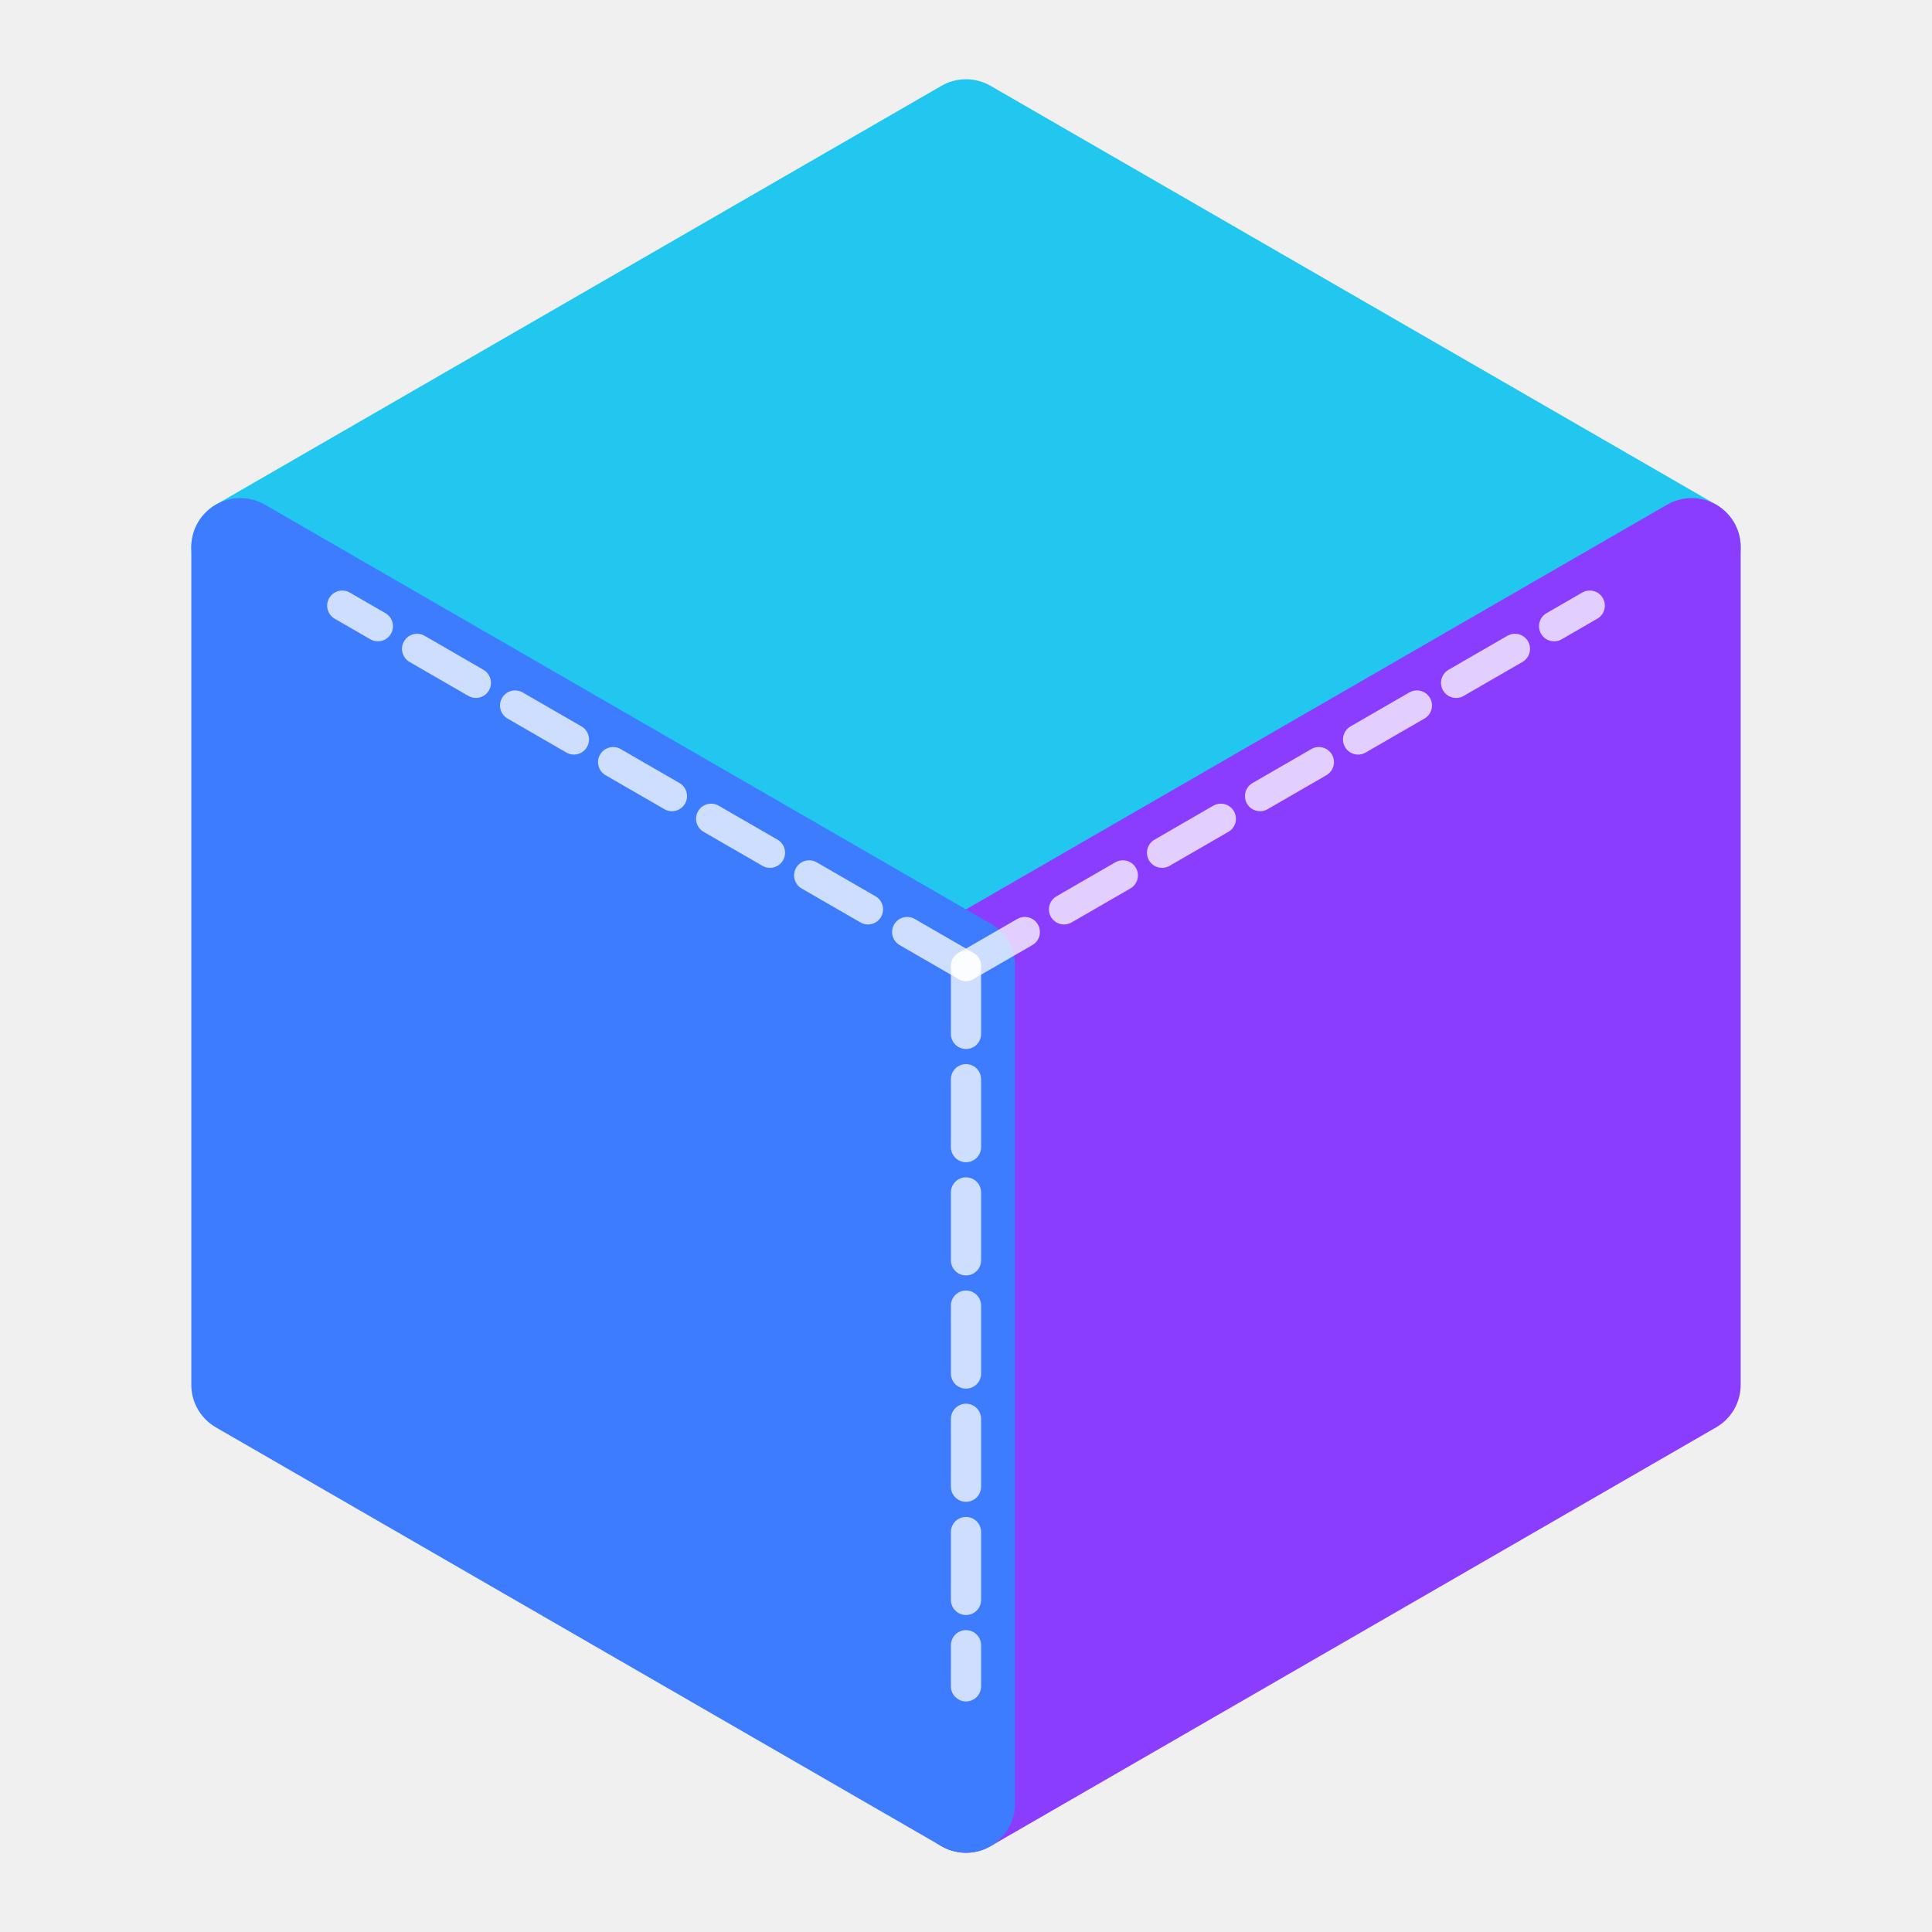
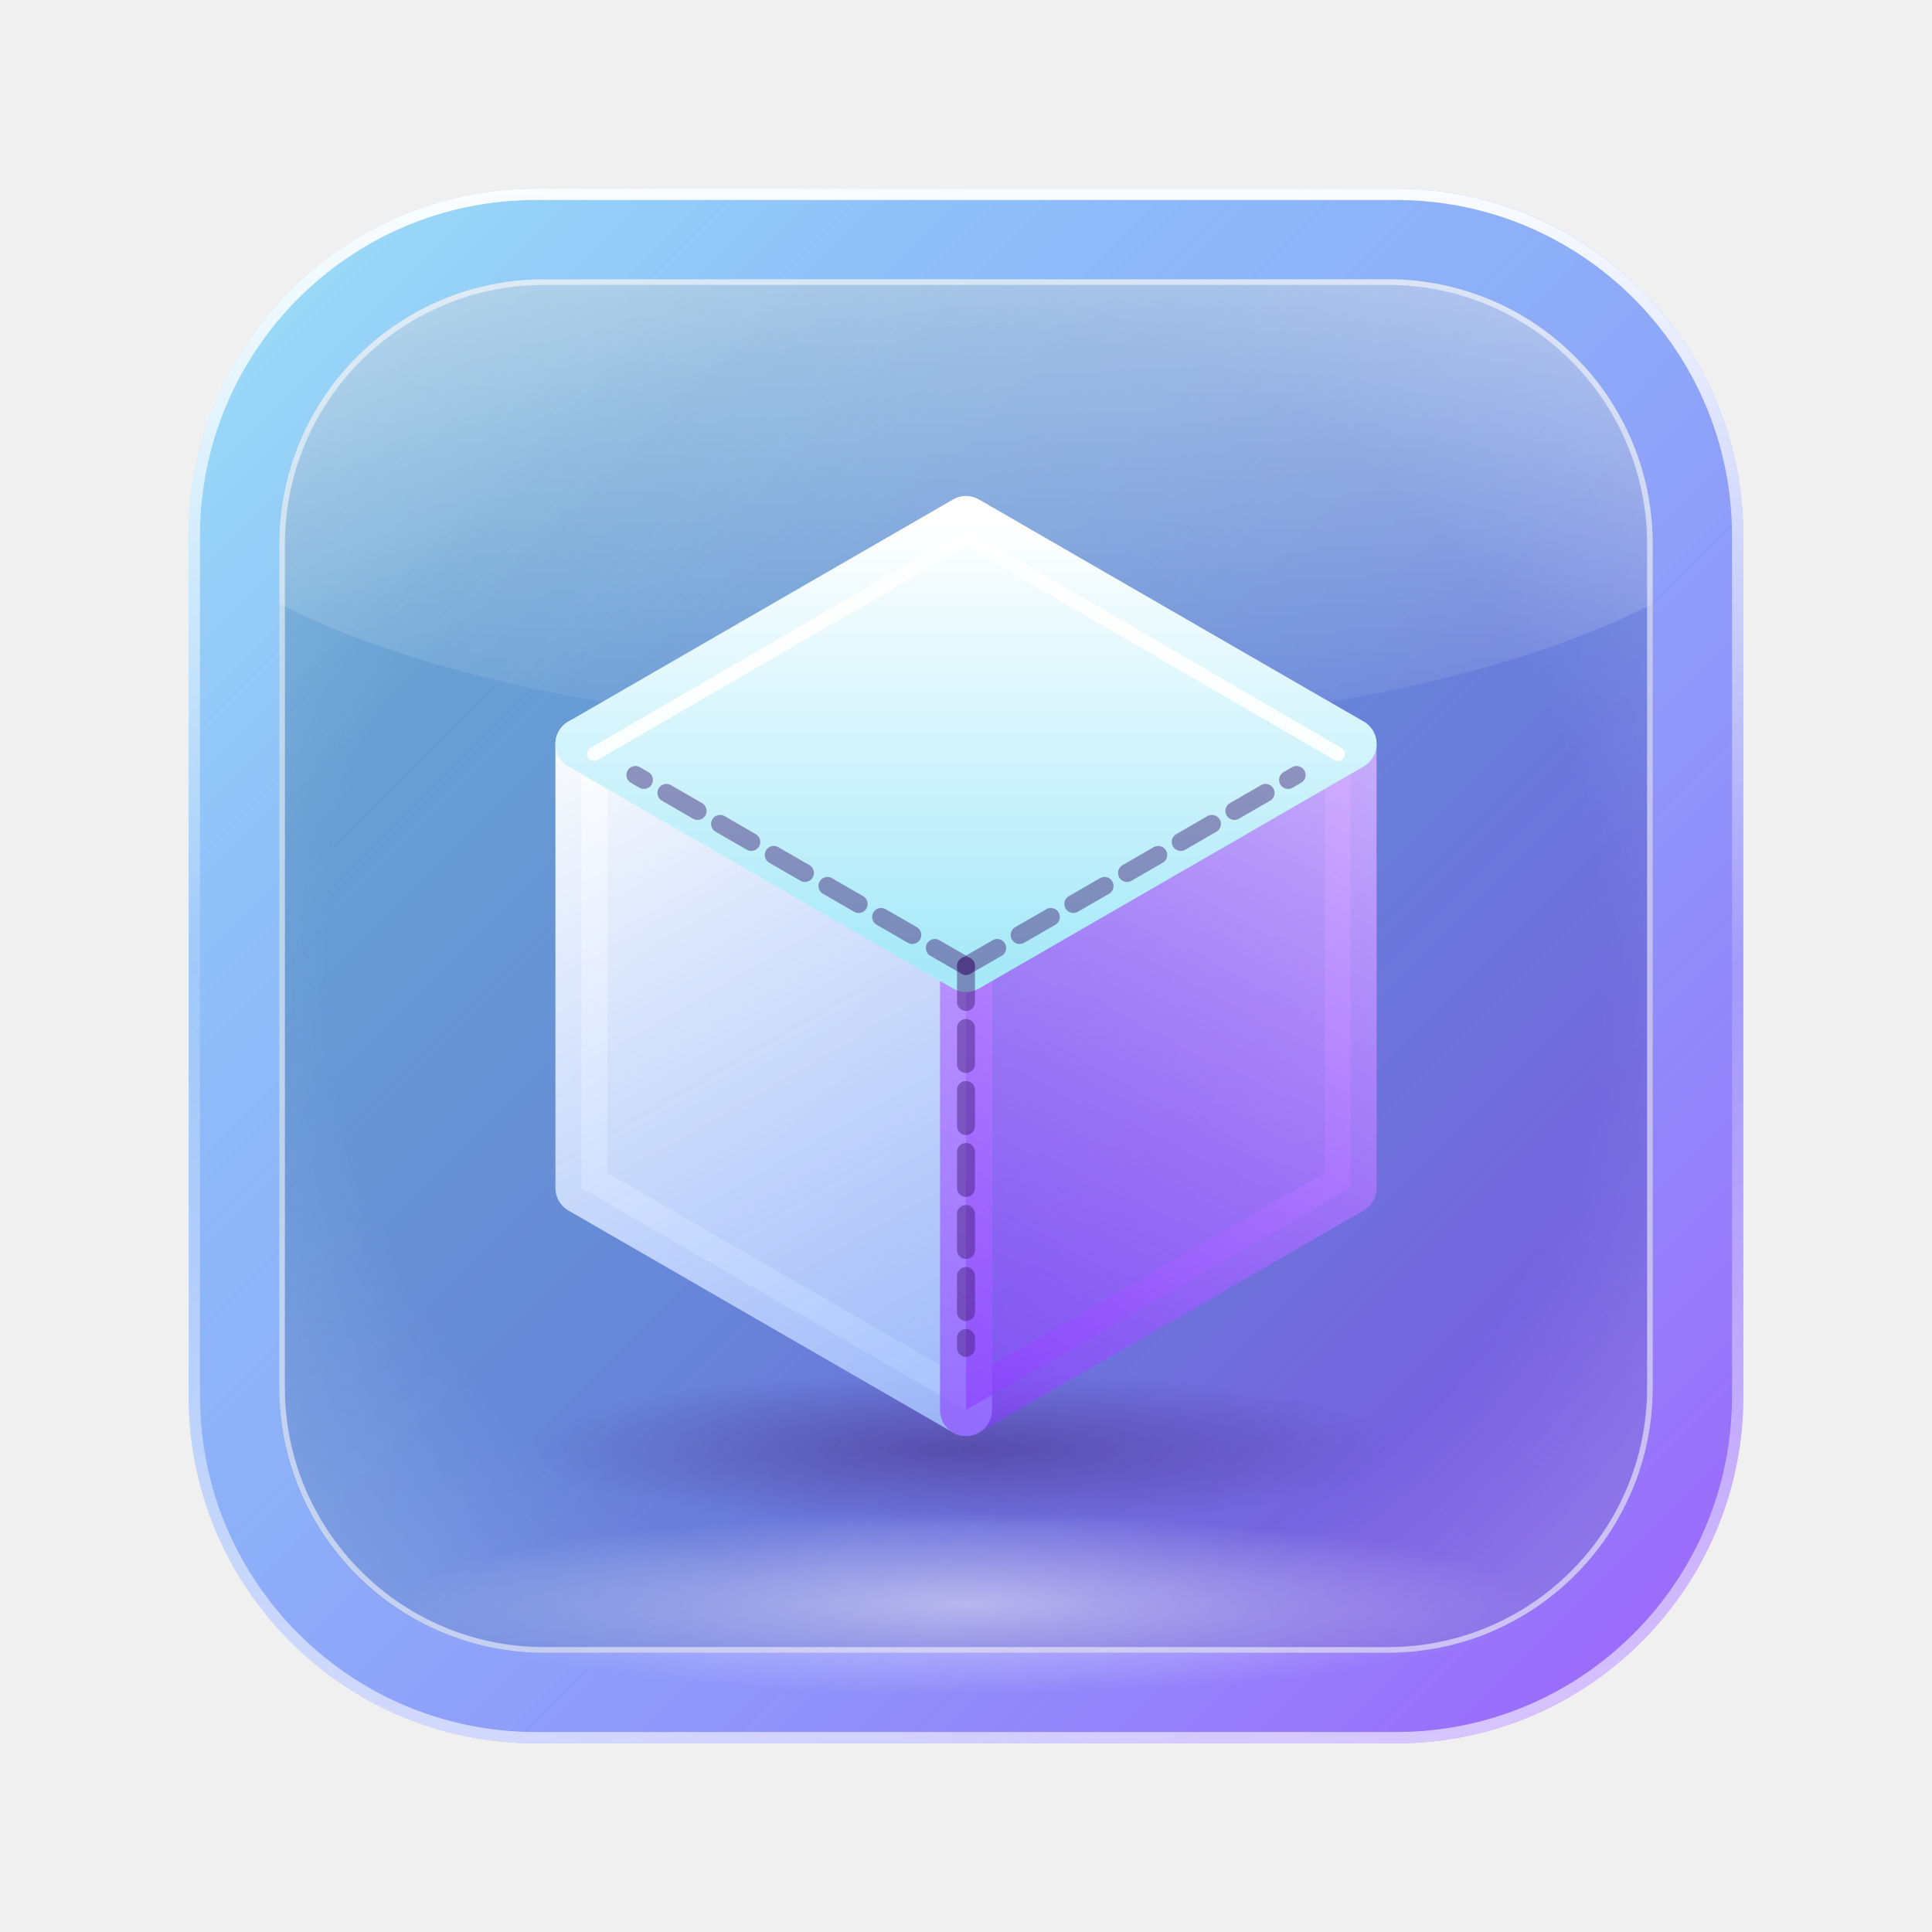
- <svg xmlns="http://www.w3.org/2000/svg" width="512" height="512" viewBox="0 0 512 512" fill="none">
-   <polygon points="256,256 63.7,145 256,34 448.3,145" fill="#22C7F0" stroke="#22C7F0" stroke-width="26" stroke-linejoin="round" />
-   <polygon points="256,256 448.3,145 448.3,367 256,478" fill="#8B3DFF" stroke="#8B3DFF" stroke-width="26" stroke-linejoin="round" />
-   <polygon points="256,256 256,478 63.7,367 63.7,145" fill="#3D7BFF" stroke="#3D7BFF" stroke-width="26" stroke-linejoin="round" />
-   <path d="M256 256 L421.3 160.5" stroke="#FFFFFF" stroke-opacity="0.75" stroke-width="8" stroke-dasharray="18 12" stroke-linecap="round" />
-   <path d="M256 256 L256 446.9" stroke="#FFFFFF" stroke-opacity="0.75" stroke-width="8" stroke-dasharray="18 12" stroke-linecap="round" />
-   <path d="M256 256 L90.7 160.5" stroke="#FFFFFF" stroke-opacity="0.75" stroke-width="8" stroke-dasharray="18 12" stroke-linecap="round" />
+ <svg xmlns="http://www.w3.org/2000/svg" width="64" height="64" viewBox="0 0 1024 1024" fill="none">
+   <defs>
+     <linearGradient id="rim" x1="100" y1="100" x2="924" y2="924" gradientUnits="userSpaceOnUse">
+       <stop offset="0" stop-color="#91E3F8" stop-opacity="0.85" />
+       <stop offset="0.45" stop-color="#3D7BFF" stop-opacity="0.55" />
+       <stop offset="1" stop-color="#8B3DFF" stop-opacity="0.8" />
+     </linearGradient>
+     <linearGradient id="rimHi" x1="0" y1="100" x2="0" y2="924" gradientUnits="userSpaceOnUse">
+       <stop offset="0" stop-color="#FFFFFF" stop-opacity="0.95" />
+       <stop offset="0.5" stop-color="#FFFFFF" stop-opacity="0.15" />
+       <stop offset="1" stop-color="#FFFFFF" stop-opacity="0.6" />
+     </linearGradient>
+     <linearGradient id="well" x1="148" y1="148" x2="876" y2="876" gradientUnits="userSpaceOnUse">
+       <stop offset="0" stop-color="#22C7F0" stop-opacity="0.14" />
+       <stop offset="0.5" stop-color="#3D7BFF" stop-opacity="0.24" />
+       <stop offset="1" stop-color="#8B3DFF" stop-opacity="0.4" />
+     </linearGradient>
+     <radialGradient id="edgeGlow" cx="512" cy="512" r="520" gradientUnits="userSpaceOnUse">
+       <stop offset="0.65" stop-color="#B1CAFF" stop-opacity="0" />
+       <stop offset="1" stop-color="#B1CAFF" stop-opacity="0.45" />
+     </radialGradient>
+     <linearGradient id="gloss" x1="0" y1="148" x2="0" y2="420" gradientUnits="userSpaceOnUse">
+       <stop offset="0" stop-color="#FFFFFF" stop-opacity="0.4" />
+       <stop offset="1" stop-color="#FFFFFF" stop-opacity="0" />
+     </linearGradient>
+     <radialGradient id="pool" cx="512" cy="850" r="300" gradientUnits="userSpaceOnUse" gradientTransform="translate(0 850) scale(1 0.16) translate(0 -850)">
+       <stop offset="0" stop-color="#FFFFFF" stop-opacity="0.5" />
+       <stop offset="1" stop-color="#FFFFFF" stop-opacity="0" />
+     </radialGradient>
+     <radialGradient id="drop" cx="512" cy="768" r="230" gradientUnits="userSpaceOnUse" gradientTransform="translate(0 768) scale(1 0.18) translate(0 -768)">
+       <stop offset="0" stop-color="#3F1B73" stop-opacity="0.45" />
+       <stop offset="1" stop-color="#3F1B73" stop-opacity="0" />
+     </radialGradient>
+     <linearGradient id="gTop" x1="0" y1="34" x2="0" y2="256" gradientUnits="userSpaceOnUse">
+       <stop offset="0" stop-color="#FFFFFF" stop-opacity="1" />
+       <stop offset="1" stop-color="#A7E9F9" stop-opacity="1" />
+     </linearGradient>
+     <linearGradient id="gLeft" x1="64" y1="145" x2="256" y2="478" gradientUnits="userSpaceOnUse">
+       <stop offset="0" stop-color="#FFFFFF" stop-opacity="0.95" />
+       <stop offset="1" stop-color="#A8C4FF" stop-opacity="0.85" />
+     </linearGradient>
+     <linearGradient id="gRight" x1="448" y1="145" x2="256" y2="478" gradientUnits="userSpaceOnUse">
+       <stop offset="0" stop-color="#D1B1FF" stop-opacity="0.9" />
+       <stop offset="1" stop-color="#8B3DFF" stop-opacity="0.6" />
+     </linearGradient>
+   </defs>
+   <rect x="100" y="100" width="824" height="824" rx="184" fill="url(#rim)" />
+   <rect x="103" y="103" width="818" height="818" rx="181" stroke="url(#rimHi)" stroke-width="6" />
+   <rect x="148" y="148" width="728" height="728" rx="140" fill="#000000" fill-opacity="0.18" />
+   <rect x="148" y="148" width="728" height="728" rx="140" fill="url(#well)" />
+   <rect x="148" y="148" width="728" height="728" rx="140" fill="url(#edgeGlow)" />
+   <path d="M148 288A140 140 0 0 1 288 148H736A140 140 0 0 1 876 288V320C700 410 324 410 148 320Z" fill="url(#gloss)" />
+   <ellipse cx="512" cy="850" rx="300" ry="48" fill="url(#pool)" />
+   <rect x="149.5" y="149.5" width="725" height="725" rx="139" stroke="#FFFFFF" stroke-opacity="0.55" stroke-width="3" />
+   <ellipse cx="512" cy="768" rx="230" ry="42" fill="url(#drop)" />
+   <g transform="translate(512 512) scale(1.06) translate(-256 -256)">
+     <polygon points="256,256 256,478 63.7,367 63.7,145" fill="url(#gLeft)" stroke="url(#gLeft)" stroke-width="26" stroke-linejoin="round" />
+     <polygon points="256,256 448.3,145 448.3,367 256,478" fill="url(#gRight)" stroke="url(#gRight)" stroke-width="26" stroke-linejoin="round" />
+     <polygon points="256,256 63.7,145 256,34 448.3,145" fill="url(#gTop)" stroke="url(#gTop)" stroke-width="26" stroke-linejoin="round" />
+     <path d="M256 256 L421.3 160.5" stroke="#3F1B73" stroke-opacity="0.45" stroke-width="9" stroke-dasharray="18 13" stroke-linecap="round" />
+     <path d="M256 256 L256 446.9" stroke="#3F1B73" stroke-opacity="0.45" stroke-width="9" stroke-dasharray="18 13" stroke-linecap="round" />
+     <path d="M256 256 L90.7 160.5" stroke="#3F1B73" stroke-opacity="0.45" stroke-width="9" stroke-dasharray="18 13" stroke-linecap="round" />
+     <path d="M70 150 L256 42 L442 150" stroke="#FFFFFF" stroke-opacity="0.9" stroke-width="7" stroke-linecap="round" stroke-linejoin="round" fill="none" />
+   </g>
</svg>
